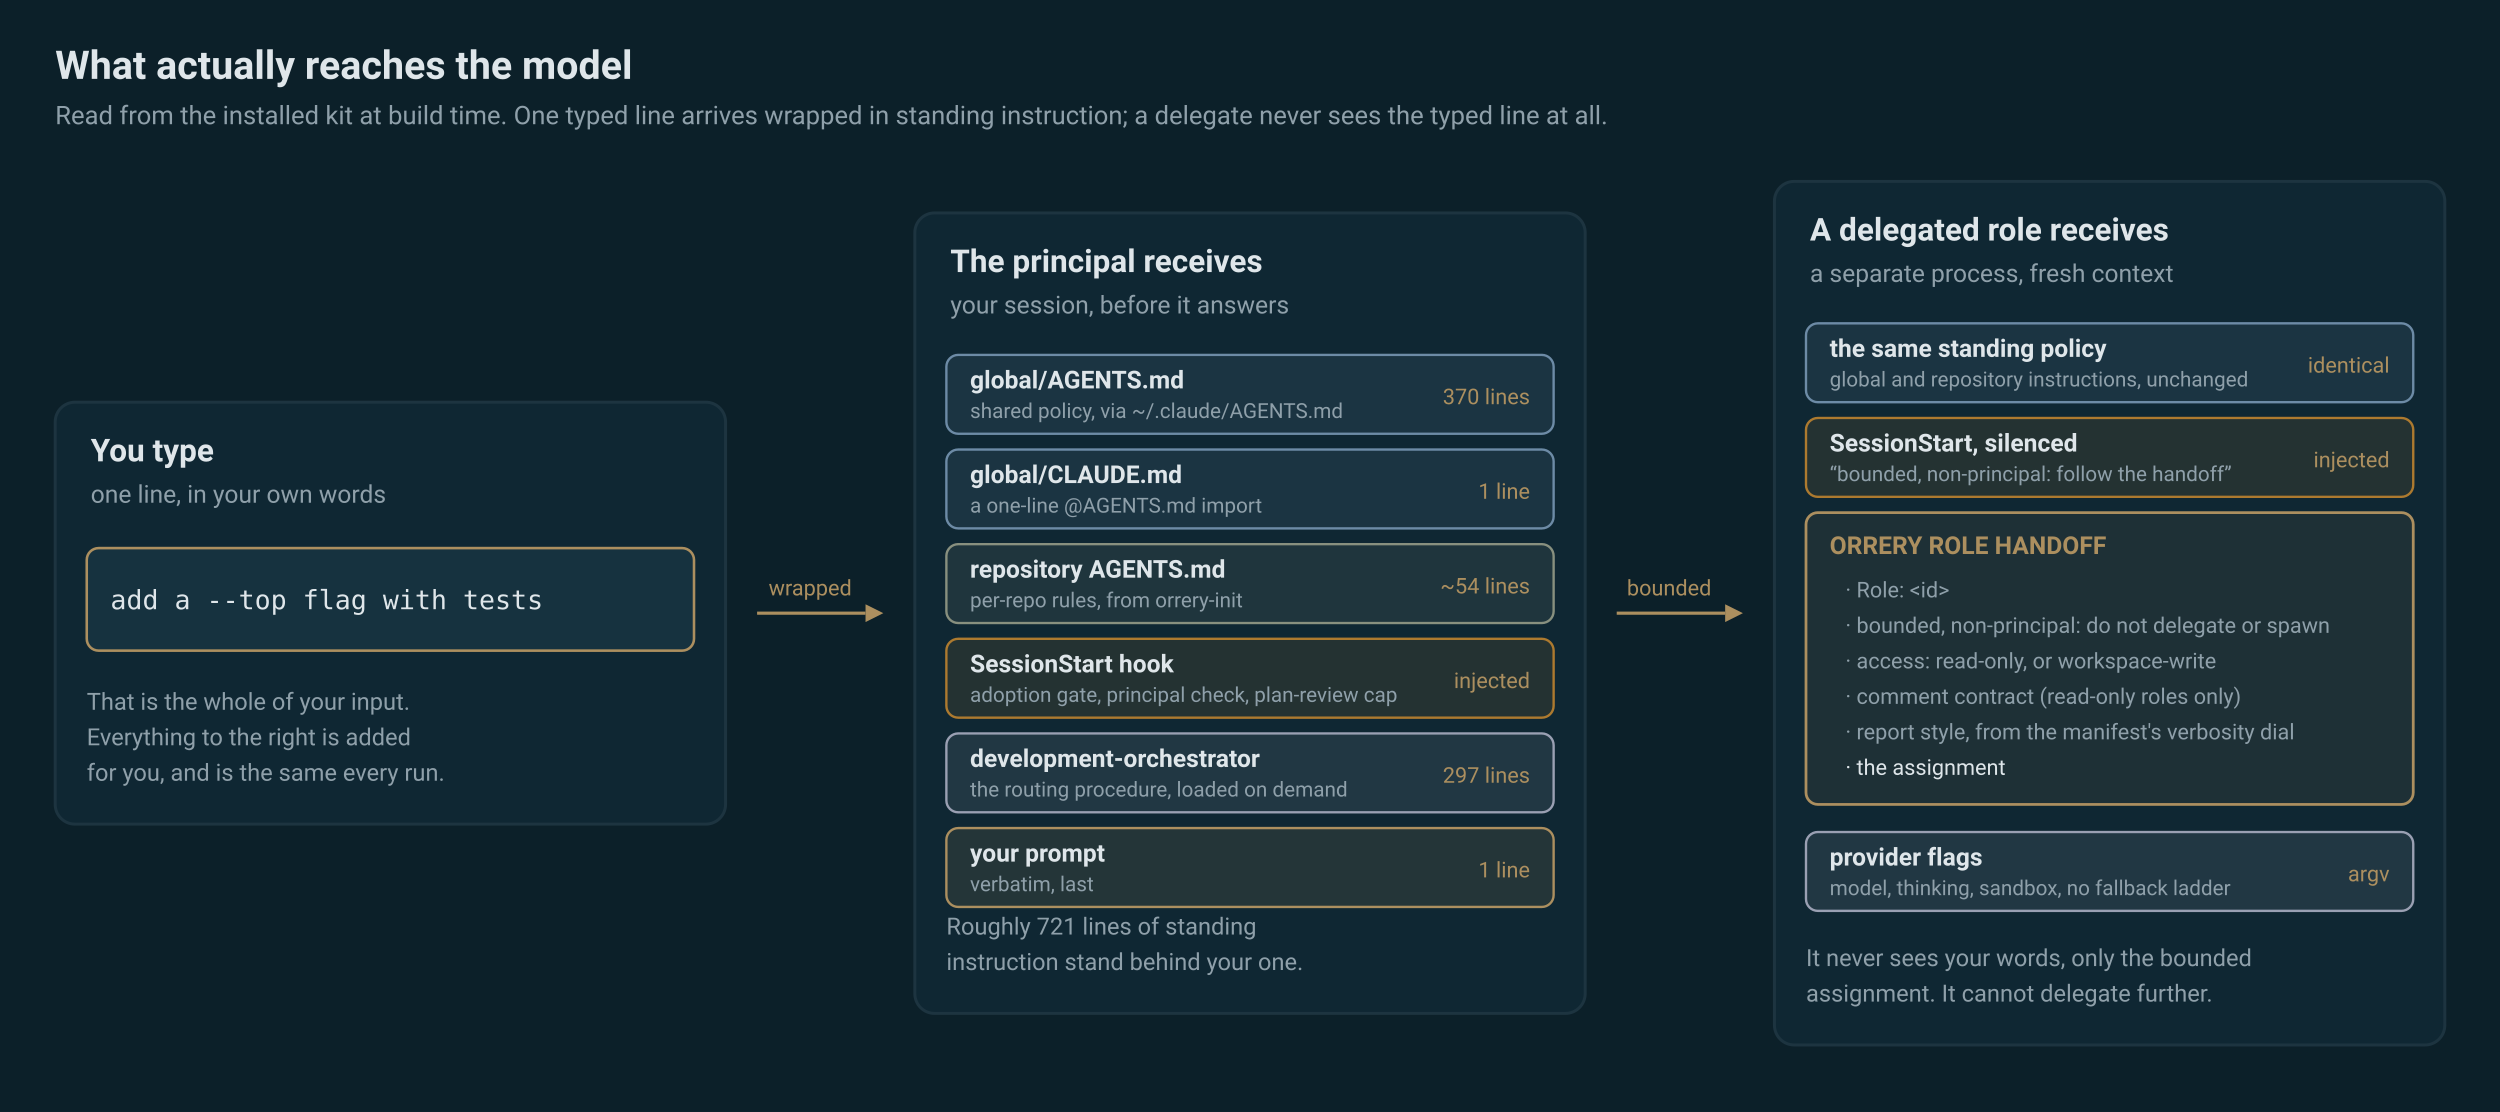
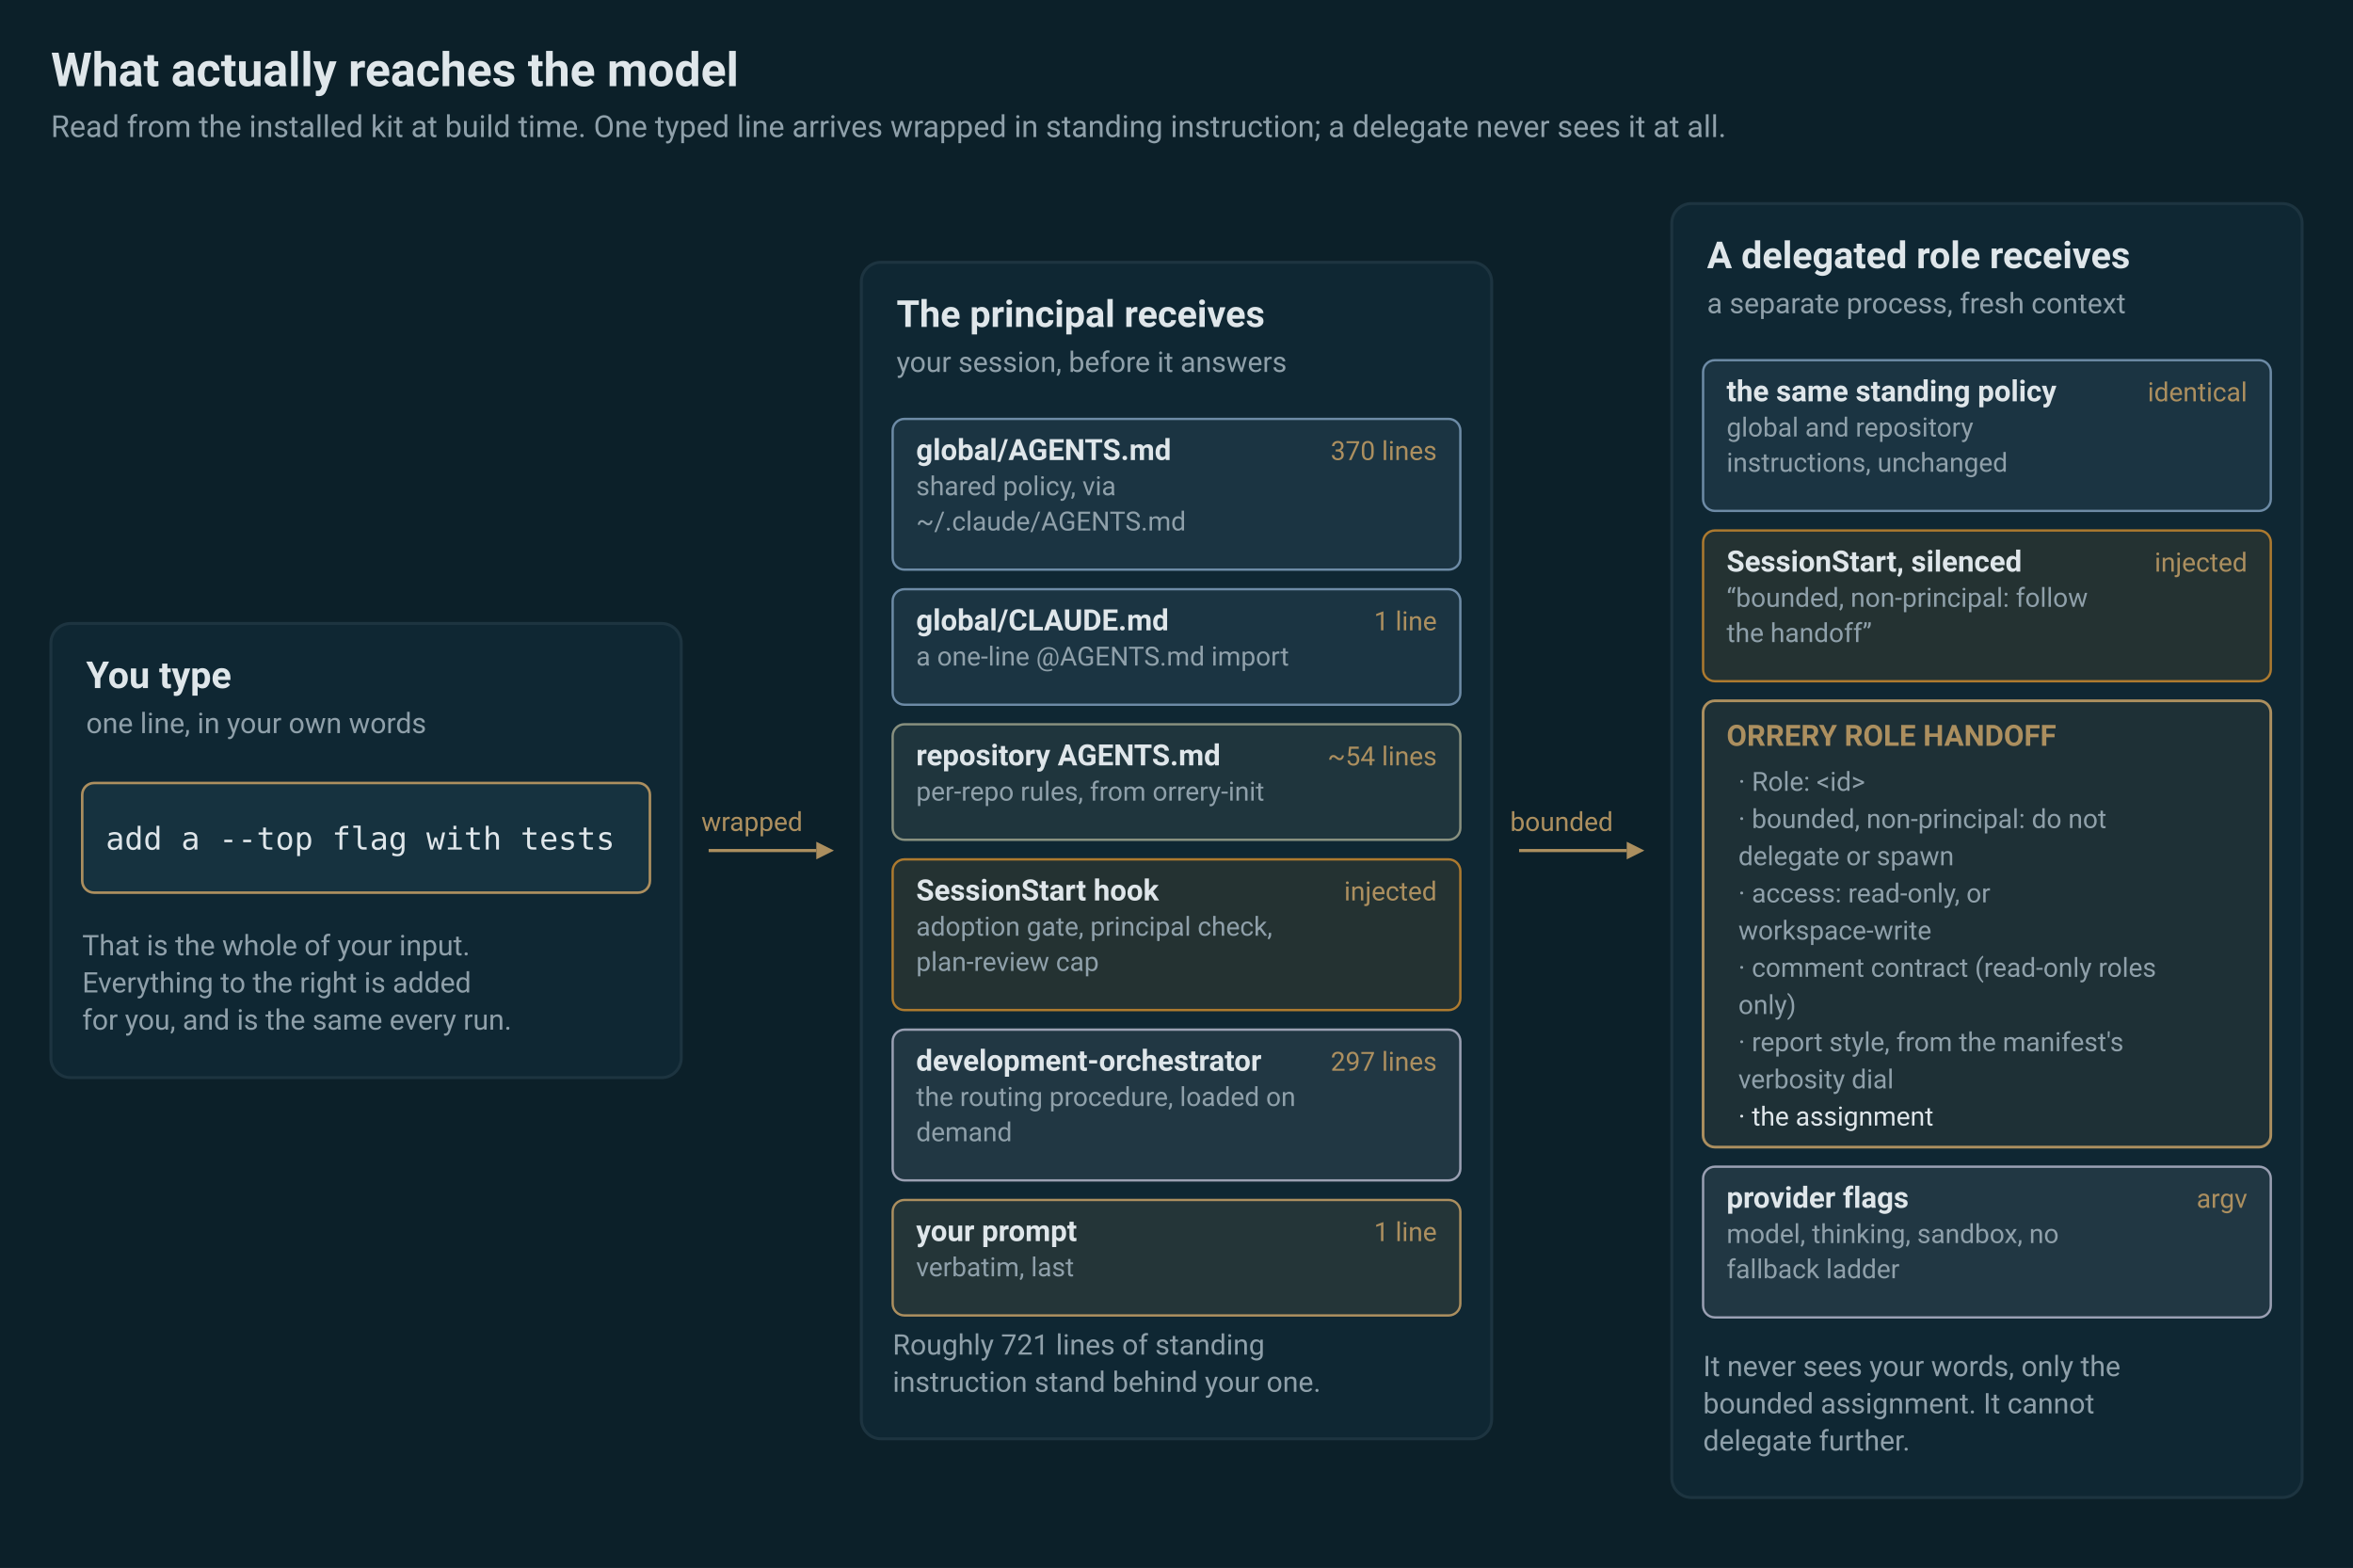
- <svg xmlns="http://www.w3.org/2000/svg" viewBox="0 0 1268 564" width="1268" height="564" font-family="ui-sans-serif, system-ui, -apple-system, 'Segoe UI', Roboto, 'Helvetica Neue', Arial, sans-serif" role="img" aria-label="What Orrery sends: one typed prompt, the standing instruction a principal session already carries, and the bounded handoff a delegated role receives instead of the user's words">
-   <rect width="1268" height="564" fill="#0c2029" />
-   <text x="28" y="40" font-size="20" font-weight="600" fill="#dfe6ea">What actually reaches the model</text>
-   <text x="28" y="63" font-size="13" fill="#8fa0aa">Read from the installed kit at build time. One typed line arrives wrapped in standing instruction; a delegate never sees the typed line at all.</text>
-   <rect x="28" y="204.0" width="340" height="214" rx="10" ry="10" fill="#0f2733" stroke="#1d3440" stroke-width="1.5" />
-   <text x="46" y="234.0" font-size="16" font-weight="600" fill="#dfe6ea">You type</text>
-   <text x="46" y="255.0" font-size="12.5" fill="#8fa0aa">one line, in your own words</text>
-   <g transform="translate(28 204.0)">
-     <rect x="16" y="74" width="308" height="52" rx="6" ry="6" fill="#16323f" stroke="#ac8f5f" stroke-width="1.3" />
-     <text x="28" y="105" font-size="13.5" fill="#dfe6ea" font-family="ui-monospace, SFMono-Regular, Menlo, monospace">add a --top flag with tests</text>
-     <text x="16" y="156" font-size="12" fill="#8fa0aa">That is the whole of your input.</text>
-     <text x="16" y="174" font-size="12" fill="#8fa0aa">Everything to the right is added</text>
-     <text x="16" y="192" font-size="12" fill="#8fa0aa">for you, and is the same every run.</text>
+ <svg xmlns="http://www.w3.org/2000/svg" viewBox="0 0 1202 801" width="1202" height="801" font-family="ui-sans-serif, system-ui, -apple-system, 'Segoe UI', Roboto, 'Helvetica Neue', Arial, sans-serif" role="img" aria-label="What Orrery sends: one typed prompt, the standing instruction a principal session already carries, and the bounded handoff a delegated role receives instead of the user's words">
+   <rect width="1202" height="801" fill="#0c2029" />
+   <text x="26" y="44" font-size="24" font-weight="600" fill="#dfe6ea">What actually reaches the model</text>
+   <text x="26" y="70" font-size="15.5" fill="#8fa0aa">Read from the installed kit at build time. One typed line arrives wrapped in standing instruction; a delegate never sees it at all.</text>
+   <rect x="26" y="318.5" width="322" height="232" rx="10" ry="10" fill="#0f2733" stroke="#1d3440" stroke-width="1.5" />
+   <text x="44" y="351.5" font-size="19" font-weight="600" fill="#dfe6ea">You type</text>
+   <text x="44" y="374.5" font-size="14.5" fill="#8fa0aa">one line, in your own words</text>
+   <g transform="translate(26 318)">
+     <rect x="16" y="82" width="290" height="56" rx="6" ry="6" fill="#16323f" stroke="#ac8f5f" stroke-width="1.3" />
+     <text x="28" y="116" font-size="16" fill="#dfe6ea" font-family="ui-monospace, SFMono-Regular, Menlo, monospace">add a --top flag with tests</text>
+     <text x="16" y="170" font-size="14.5" fill="#8fa0aa">That is the whole of your input.</text>
+     <text x="16" y="189" font-size="14.5" fill="#8fa0aa">Everything to the right is added</text>
+     <text x="16" y="208" font-size="14.5" fill="#8fa0aa">for you, and is the same every run.</text>
  </g>
-   <rect x="464" y="108.0" width="340" height="406" rx="10" ry="10" fill="#0f2733" stroke="#1d3440" stroke-width="1.5" />
-   <text x="482" y="138.0" font-size="16" font-weight="600" fill="#dfe6ea">The principal receives</text>
-   <text x="482" y="159.0" font-size="12.5" fill="#8fa0aa">your session, before it answers</text>
-   <g transform="translate(464 108.0)">
-     <rect x="16" y="72" width="308" height="40" rx="6" ry="6" fill="#6d8ba622" stroke="#6d8ba6" stroke-width="1.2" />
-     <text x="28" y="89" font-size="12.5" font-weight="600" fill="#dfe6ea">global/AGENTS.md</text>
-     <text x="28" y="104" font-size="10.5" fill="#8fa0aa">shared policy, via ~/.claude/AGENTS.md</text>
-     <text x="312" y="97" font-size="11" fill="#ac8f5f" text-anchor="end">370 lines</text>
-     <rect x="16" y="120" width="308" height="40" rx="6" ry="6" fill="#6d8ba622" stroke="#6d8ba6" stroke-width="1.2" />
-     <text x="28" y="137" font-size="12.5" font-weight="600" fill="#dfe6ea">global/CLAUDE.md</text>
-     <text x="28" y="152" font-size="10.5" fill="#8fa0aa">a one-line @AGENTS.md import</text>
-     <text x="312" y="145" font-size="11" fill="#ac8f5f" text-anchor="end">1 line</text>
-     <rect x="16" y="168" width="308" height="40" rx="6" ry="6" fill="#88907f22" stroke="#88907f" stroke-width="1.2" />
-     <text x="28" y="185" font-size="12.5" font-weight="600" fill="#dfe6ea">repository AGENTS.md</text>
-     <text x="28" y="200" font-size="10.5" fill="#8fa0aa">per-repo rules, from orrery-init</text>
-     <text x="312" y="193" font-size="11" fill="#ac8f5f" text-anchor="end">~54 lines</text>
-     <rect x="16" y="216" width="308" height="40" rx="6" ry="6" fill="#ad7a2f22" stroke="#ad7a2f" stroke-width="1.2" />
-     <text x="28" y="233" font-size="12.5" font-weight="600" fill="#dfe6ea">SessionStart hook</text>
-     <text x="28" y="248" font-size="10.5" fill="#8fa0aa">adoption gate, principal check, plan-review cap</text>
-     <text x="312" y="241" font-size="11" fill="#ac8f5f" text-anchor="end">injected</text>
-     <rect x="16" y="264" width="308" height="40" rx="6" ry="6" fill="#9aa0b322" stroke="#9aa0b3" stroke-width="1.2" />
-     <text x="28" y="281" font-size="12.5" font-weight="600" fill="#dfe6ea">development-orchestrator</text>
-     <text x="28" y="296" font-size="10.5" fill="#8fa0aa">the routing procedure, loaded on demand</text>
-     <text x="312" y="289" font-size="11" fill="#ac8f5f" text-anchor="end">297 lines</text>
-     <rect x="16" y="312" width="308" height="40" rx="6" ry="6" fill="#ac8f5f22" stroke="#ac8f5f" stroke-width="1.2" />
-     <text x="28" y="329" font-size="12.5" font-weight="600" fill="#dfe6ea">your prompt</text>
-     <text x="28" y="344" font-size="10.5" fill="#8fa0aa">verbatim, last</text>
-     <text x="312" y="337" font-size="11" fill="#ac8f5f" text-anchor="end">1 line</text>
-     <text x="16" y="366" font-size="12" fill="#8fa0aa">Roughly 721 lines of standing</text>
-     <text x="16" y="384" font-size="12" fill="#8fa0aa">instruction stand behind your one.</text>
+   <rect x="440" y="134.0" width="322" height="601.0" rx="10" ry="10" fill="#0f2733" stroke="#1d3440" stroke-width="1.5" />
+   <text x="458" y="167.0" font-size="19" font-weight="600" fill="#dfe6ea">The principal receives</text>
+   <text x="458" y="190.0" font-size="14.5" fill="#8fa0aa">your session, before it answers</text>
+   <g transform="translate(440 134)">
+     <rect x="16" y="80" width="290" height="77" rx="6" ry="6" fill="#6d8ba622" stroke="#6d8ba6" stroke-width="1.2" />
+     <text x="28" y="101" font-size="15" font-weight="600" fill="#dfe6ea">global/AGENTS.md</text>
+     <text x="28" y="119" font-size="13.5" fill="#8fa0aa">shared policy, via</text>
+     <text x="28" y="137" font-size="13.5" fill="#8fa0aa">~/.claude/AGENTS.md</text>
+     <text x="294" y="101" font-size="13.5" fill="#ac8f5f" text-anchor="end">370 lines</text>
+     <rect x="16" y="167.0" width="290" height="59" rx="6" ry="6" fill="#6d8ba622" stroke="#6d8ba6" stroke-width="1.2" />
+     <text x="28" y="188.0" font-size="15" font-weight="600" fill="#dfe6ea">global/CLAUDE.md</text>
+     <text x="28" y="206" font-size="13.5" fill="#8fa0aa">a one-line @AGENTS.md import</text>
+     <text x="294" y="188.0" font-size="13.5" fill="#ac8f5f" text-anchor="end">1 line</text>
+     <rect x="16" y="236.0" width="290" height="59" rx="6" ry="6" fill="#88907f22" stroke="#88907f" stroke-width="1.2" />
+     <text x="28" y="257.0" font-size="15" font-weight="600" fill="#dfe6ea">repository AGENTS.md</text>
+     <text x="28" y="275" font-size="13.5" fill="#8fa0aa">per-repo rules, from orrery-init</text>
+     <text x="294" y="257.0" font-size="13.5" fill="#ac8f5f" text-anchor="end">~54 lines</text>
+     <rect x="16" y="305.0" width="290" height="77" rx="6" ry="6" fill="#ad7a2f22" stroke="#ad7a2f" stroke-width="1.2" />
+     <text x="28" y="326.0" font-size="15" font-weight="600" fill="#dfe6ea">SessionStart hook</text>
+     <text x="28" y="344" font-size="13.5" fill="#8fa0aa">adoption gate, principal check,</text>
+     <text x="28" y="362" font-size="13.5" fill="#8fa0aa">plan-review cap</text>
+     <text x="294" y="326.0" font-size="13.5" fill="#ac8f5f" text-anchor="end">injected</text>
+     <rect x="16" y="392.0" width="290" height="77" rx="6" ry="6" fill="#9aa0b322" stroke="#9aa0b3" stroke-width="1.2" />
+     <text x="28" y="413.0" font-size="15" font-weight="600" fill="#dfe6ea">development-orchestrator</text>
+     <text x="28" y="431" font-size="13.5" fill="#8fa0aa">the routing procedure, loaded on</text>
+     <text x="28" y="449" font-size="13.5" fill="#8fa0aa">demand</text>
+     <text x="294" y="413.0" font-size="13.5" fill="#ac8f5f" text-anchor="end">297 lines</text>
+     <rect x="16" y="479.0" width="290" height="59" rx="6" ry="6" fill="#ac8f5f22" stroke="#ac8f5f" stroke-width="1.2" />
+     <text x="28" y="500.0" font-size="15" font-weight="600" fill="#dfe6ea">your prompt</text>
+     <text x="28" y="518" font-size="13.5" fill="#8fa0aa">verbatim, last</text>
+     <text x="294" y="500.0" font-size="13.5" fill="#ac8f5f" text-anchor="end">1 line</text>
+     <text x="16" y="558.0" font-size="14.5" fill="#8fa0aa">Roughly 721 lines of standing</text>
+     <text x="16" y="577.0" font-size="14.5" fill="#8fa0aa">instruction stand behind your one.</text>
  </g>
-   <rect x="900" y="92.0" width="340" height="438" rx="10" ry="10" fill="#0f2733" stroke="#1d3440" stroke-width="1.5" />
-   <text x="918" y="122.0" font-size="16" font-weight="600" fill="#dfe6ea">A delegated role receives</text>
-   <text x="918" y="143.0" font-size="12.5" fill="#8fa0aa">a separate process, fresh context</text>
-   <g transform="translate(900 92.0)">
-     <rect x="16" y="72" width="308" height="40" rx="6" ry="6" fill="#6d8ba622" stroke="#6d8ba6" stroke-width="1.2" />
-     <text x="28" y="89" font-size="12.5" font-weight="600" fill="#dfe6ea">the same standing policy</text>
-     <text x="28" y="104" font-size="10.5" fill="#8fa0aa">global and repository instructions, unchanged</text>
-     <text x="312" y="97" font-size="11" fill="#ac8f5f" text-anchor="end">identical</text>
-     <rect x="16" y="120" width="308" height="40" rx="6" ry="6" fill="#ad7a2f22" stroke="#ad7a2f" stroke-width="1.2" />
-     <text x="28" y="137" font-size="12.5" font-weight="600" fill="#dfe6ea">SessionStart, silenced</text>
-     <text x="28" y="152" font-size="10.5" fill="#8fa0aa">“bounded, non-principal: follow the handoff”</text>
-     <text x="312" y="145" font-size="11" fill="#ac8f5f" text-anchor="end">injected</text>
-     <rect x="16" y="168" width="308" height="148" rx="6" ry="6" fill="#ac8f5f18" stroke="#ac8f5f" stroke-width="1.4" />
-     <text x="28" y="189" font-size="12.5" font-weight="600" fill="#ac8f5f">ORRERY ROLE HANDOFF</text>
-     <text x="36" y="211" font-size="11" fill="#8fa0aa">· Role: &lt;id&gt;</text>
-     <text x="36" y="229" font-size="11" fill="#8fa0aa">· bounded, non-principal: do not delegate or spawn</text>
-     <text x="36" y="247" font-size="11" fill="#8fa0aa">· access: read-only, or workspace-write</text>
-     <text x="36" y="265" font-size="11" fill="#8fa0aa">· comment contract (read-only roles only)</text>
-     <text x="36" y="283" font-size="11" fill="#8fa0aa">· report style, from the manifest's verbosity dial</text>
-     <text x="36" y="301" font-size="11" fill="#dfe6ea">· the assignment</text>
-     <rect x="16" y="330" width="308" height="40" rx="6" ry="6" fill="#9aa0b322" stroke="#9aa0b3" stroke-width="1.2" />
-     <text x="28" y="347" font-size="12.5" font-weight="600" fill="#dfe6ea">provider flags</text>
-     <text x="28" y="362" font-size="10.5" fill="#8fa0aa">model, thinking, sandbox, no fallback ladder</text>
-     <text x="312" y="355" font-size="11" fill="#ac8f5f" text-anchor="end">argv</text>
-     <text x="16" y="398" font-size="12" fill="#8fa0aa">It never sees your words, only the bounded</text>
-     <text x="16" y="416" font-size="12" fill="#8fa0aa">assignment. It cannot delegate further.</text>
+   <rect x="854" y="104.0" width="322" height="661.0" rx="10" ry="10" fill="#0f2733" stroke="#1d3440" stroke-width="1.5" />
+   <text x="872" y="137.0" font-size="19" font-weight="600" fill="#dfe6ea">A delegated role receives</text>
+   <text x="872" y="160.0" font-size="14.5" fill="#8fa0aa">a separate process, fresh context</text>
+   <g transform="translate(854 104)">
+     <rect x="16" y="80" width="290" height="77" rx="6" ry="6" fill="#6d8ba622" stroke="#6d8ba6" stroke-width="1.2" />
+     <text x="28" y="101" font-size="15" font-weight="600" fill="#dfe6ea">the same standing policy</text>
+     <text x="28" y="119" font-size="13.5" fill="#8fa0aa">global and repository</text>
+     <text x="28" y="137" font-size="13.5" fill="#8fa0aa">instructions, unchanged</text>
+     <text x="294" y="101" font-size="13.5" fill="#ac8f5f" text-anchor="end">identical</text>
+     <rect x="16" y="167.0" width="290" height="77" rx="6" ry="6" fill="#ad7a2f22" stroke="#ad7a2f" stroke-width="1.2" />
+     <text x="28" y="188.0" font-size="15" font-weight="600" fill="#dfe6ea">SessionStart, silenced</text>
+     <text x="28" y="206" font-size="13.5" fill="#8fa0aa">“bounded, non-principal: follow</text>
+     <text x="28" y="224" font-size="13.5" fill="#8fa0aa">the handoff”</text>
+     <text x="294" y="188.0" font-size="13.5" fill="#ac8f5f" text-anchor="end">injected</text>
+     <rect x="16" y="254.0" width="290" height="228" rx="6" ry="6" fill="#ac8f5f18" stroke="#ac8f5f" stroke-width="1.4" />
+     <text x="28" y="277.0" font-size="15" font-weight="600" fill="#ac8f5f">ORRERY ROLE HANDOFF</text>
+     <text x="34" y="300.0" font-size="13.5" fill="#8fa0aa">· Role: &lt;id&gt;</text>
+     <text x="34" y="319.0" font-size="13.5" fill="#8fa0aa">· bounded, non-principal: do not</text>
+     <text x="34" y="338.0" font-size="13.5" fill="#8fa0aa">  delegate or spawn</text>
+     <text x="34" y="357.0" font-size="13.5" fill="#8fa0aa">· access: read-only, or</text>
+     <text x="34" y="376.0" font-size="13.5" fill="#8fa0aa">  workspace-write</text>
+     <text x="34" y="395.0" font-size="13.5" fill="#8fa0aa">· comment contract (read-only roles</text>
+     <text x="34" y="414.0" font-size="13.5" fill="#8fa0aa">  only)</text>
+     <text x="34" y="433.0" font-size="13.5" fill="#8fa0aa">· report style, from the manifest's</text>
+     <text x="34" y="452.0" font-size="13.5" fill="#8fa0aa">  verbosity dial</text>
+     <text x="34" y="471.0" font-size="13.5" fill="#dfe6ea">· the assignment</text>
+     <rect x="16" y="492.0" width="290" height="77" rx="6" ry="6" fill="#9aa0b322" stroke="#9aa0b3" stroke-width="1.2" />
+     <text x="28" y="513.0" font-size="15" font-weight="600" fill="#dfe6ea">provider flags</text>
+     <text x="28" y="531" font-size="13.5" fill="#8fa0aa">model, thinking, sandbox, no</text>
+     <text x="28" y="549" font-size="13.5" fill="#8fa0aa">fallback ladder</text>
+     <text x="294" y="513.0" font-size="13.5" fill="#ac8f5f" text-anchor="end">argv</text>
+     <text x="16" y="599.0" font-size="14.5" fill="#8fa0aa">It never sees your words, only the</text>
+     <text x="16" y="618.0" font-size="14.5" fill="#8fa0aa">bounded assignment. It cannot</text>
+     <text x="16" y="637.0" font-size="14.5" fill="#8fa0aa">delegate further.</text>
  </g>
-   <path d="M384 311.0L439 311.0" stroke="#ac8f5f" stroke-width="1.6" fill="none" />
-   <path d="M448 311.0l-9 -4.5v9z" fill="#ac8f5f" />
-   <text x="432" y="302.0" font-size="11" fill="#ac8f5f" text-anchor="end">wrapped</text>
-   <path d="M820 311.0L875 311.0" stroke="#ac8f5f" stroke-width="1.6" fill="none" />
-   <path d="M884 311.0l-9 -4.5v9z" fill="#ac8f5f" />
-   <text x="868" y="302.0" font-size="11" fill="#ac8f5f" text-anchor="end">bounded</text>
+   <path d="M362 434.5L417 434.5" stroke="#ac8f5f" stroke-width="1.6" fill="none" />
+   <path d="M426 434.5l-9 -4.5v9z" fill="#ac8f5f" />
+   <text x="410" y="424.5" font-size="13.5" fill="#ac8f5f" text-anchor="end">wrapped</text>
+   <path d="M776 434.5L831 434.5" stroke="#ac8f5f" stroke-width="1.6" fill="none" />
+   <path d="M840 434.5l-9 -4.5v9z" fill="#ac8f5f" />
+   <text x="824" y="424.5" font-size="13.5" fill="#ac8f5f" text-anchor="end">bounded</text>
</svg>
